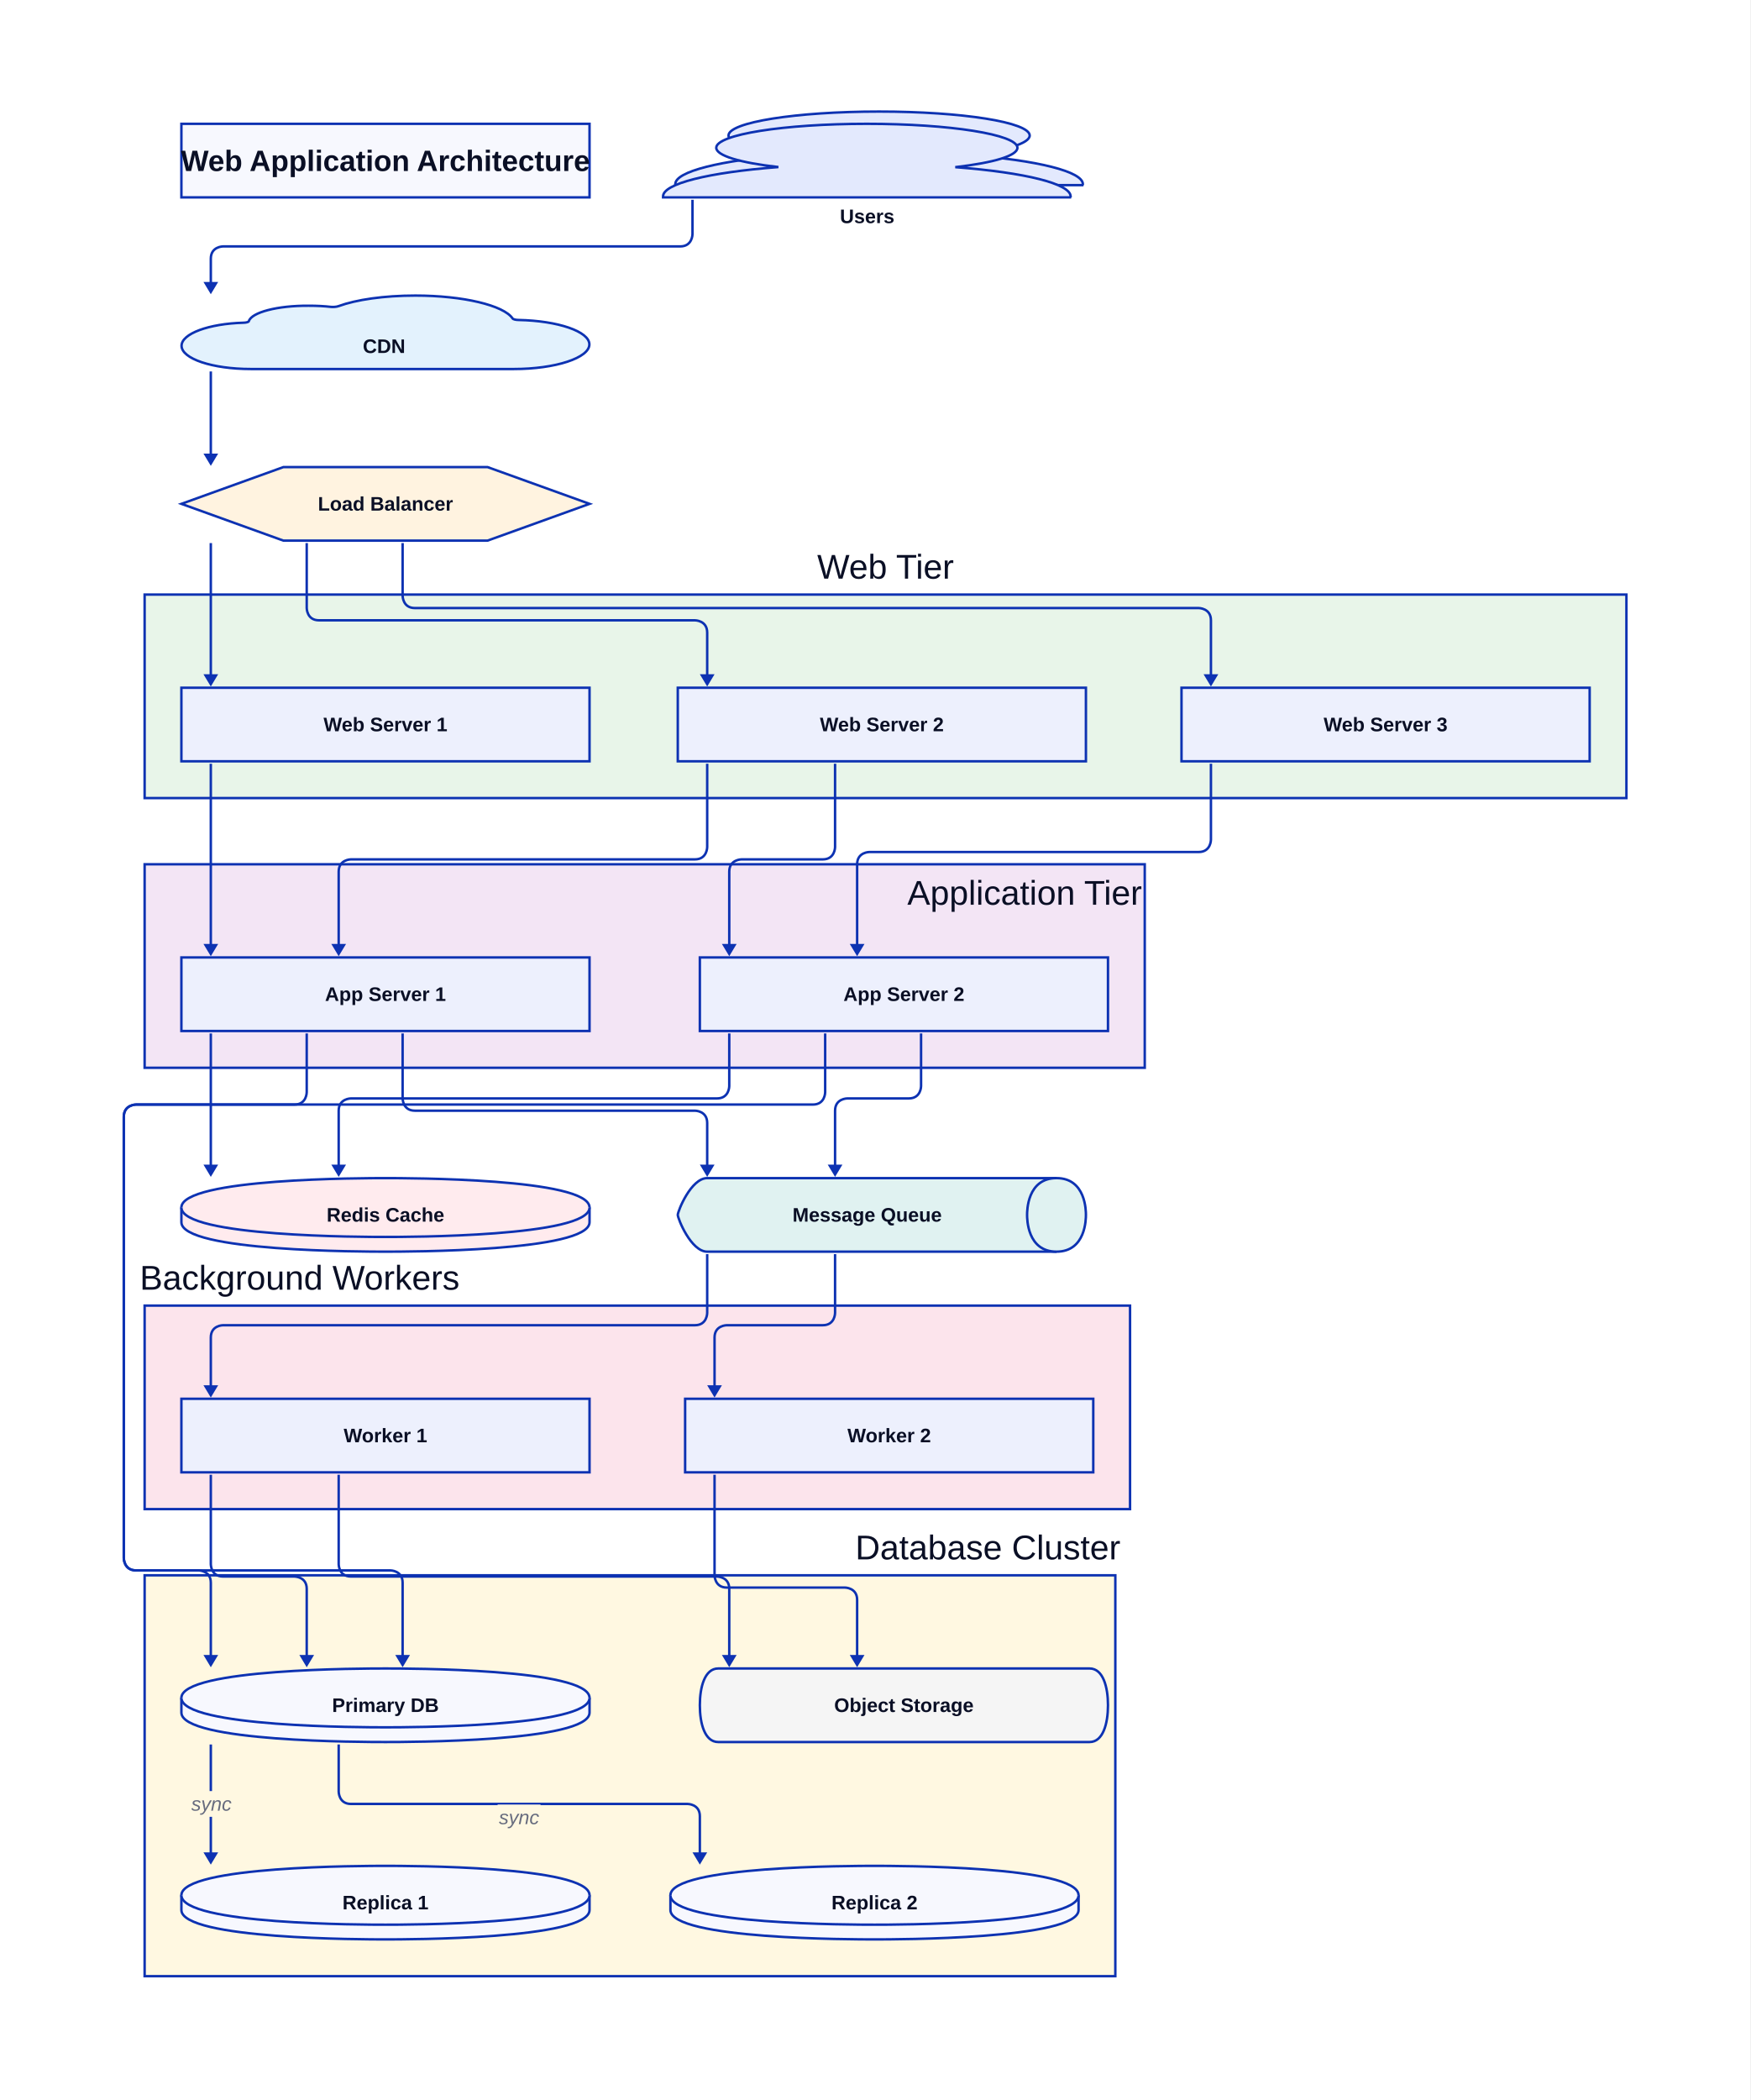
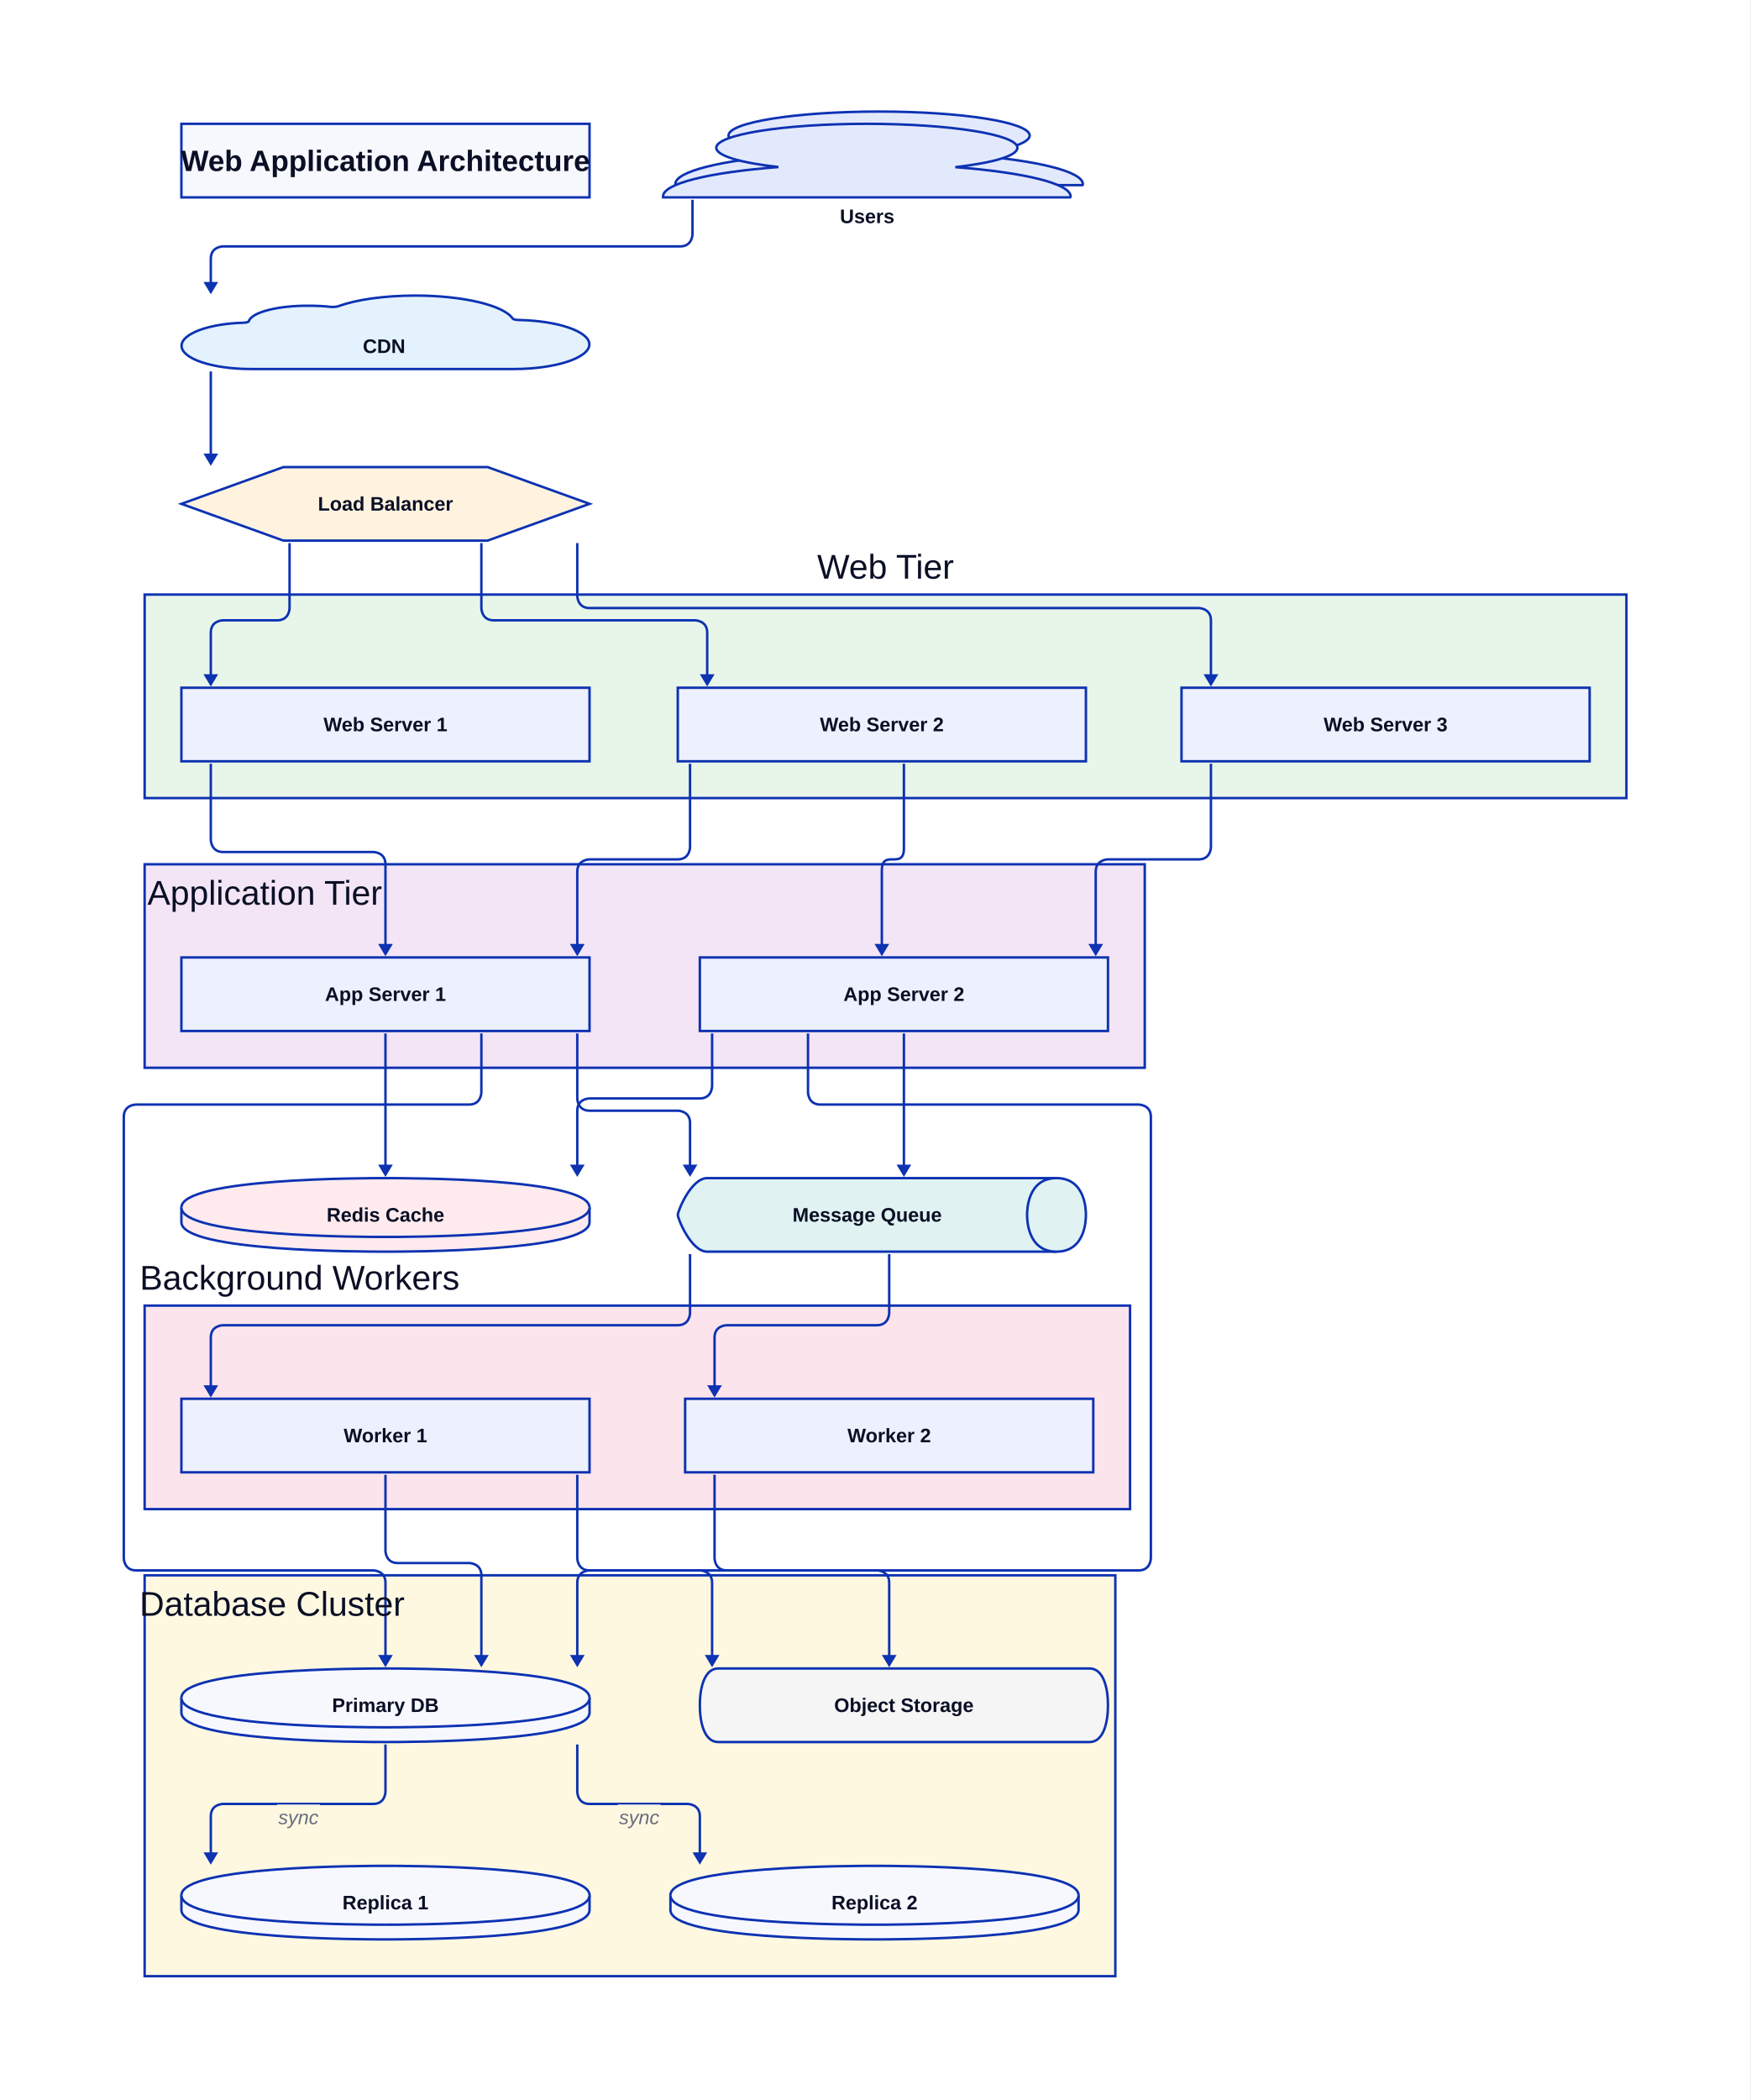
<svg xmlns="http://www.w3.org/2000/svg" width="1428" height="1713" viewBox="-148 -101 1428 1713" data-d2-version="0.2.0" class="d2-327844436 d2-svg">
  <defs>
    <mask id="edge-label-mask" maskUnits="userSpaceOnUse" x="-148" y="-101" width="1428" height="1713">
      <rect x="-148" y="-101" width="1428" height="1713" fill="white" />
-       <rect x="7" y="1360" width="35" height="21" fill="black" />
-       <rect x="258" y="1371" width="35" height="21" fill="black" />
+       <rect x="78" y="1371" width="35" height="21" fill="black" />
+       <rect x="356" y="1371" width="35" height="21" fill="black" />
    </mask>
    <marker id="mk-161592640" markerWidth="10" markerHeight="12" refX="7" refY="6" viewBox="0 0 10 12" orient="auto" markerUnits="userSpaceOnUse">
      <polygon points="0,0 10,6 0,12" fill="#0D32B2" stroke-width="2" />
    </marker>
  </defs>
  <rect x="-148" y="-101" width="1428" height="1713" rx="0" fill="#FFFFFF" stroke-width="0" />
  <g id="base-layer">
    <rect x="-30" y="384" width="1209" height="166" fill="#e8f5e9" stroke="#0D32B2" stroke-width="2" rx="0" ry="0" />
    <rect x="-30" y="604" width="816" height="166" fill="#f3e5f5" stroke="#0D32B2" stroke-width="2" rx="0" ry="0" />
    <rect x="-30" y="1184" width="792" height="327" fill="#fff8e1" stroke="#0D32B2" stroke-width="2" rx="0" ry="0" />
    <rect x="-30" y="964" width="804" height="166" fill="#fce4ec" stroke="#0D32B2" stroke-width="2" rx="0" ry="0" />
    <rect x="0" y="0" width="333" height="60" fill="#F7F8FE" stroke="#0D32B2" stroke-width="2" rx="0" ry="0" />
    <path d="M 736 50 H 403 v -0.853 c 0 -10.233 36.567 -19.457 94.098 -23.876 C 465.407 21.705 446.392 15.891 446.392 9.535 C 446.392 -1.24 501.486 -10 569.256 -10 c 67.77 0 122.864 8.76 122.864 19.535 c 0 6.357 -18.527 12.093 -50.706 15.814 c 57.531 4.419 94.098 13.643 94.098 23.876 v 0.775 Z" fill="#E3E9FD" stroke="#0D32B2" stroke-width="2" />
    <path d="M 726 60 H 393 v -0.853 c 0 -10.233 36.567 -19.457 94.098 -23.876 C 455.407 31.705 436.392 25.891 436.392 19.535 C 436.392 8.76 491.486 0 559.256 0 c 67.77 0 122.864 8.76 122.864 19.535 c 0 6.357 -18.527 12.093 -50.706 15.814 c 57.531 4.419 94.098 13.643 94.098 23.876 v 0.775 Z" fill="#E3E9FD" stroke="#0D32B2" stroke-width="2" />
    <path d="M 55.034 160.975 C 55.034 161.613 52.816 162.25 50.598 162.25 C 22.315 163.046 0.133 171.173 0.133 181.052 C 0.133 191.568 25.088 200.013 56.698 200.013 H 271.311 C 305.139 200.013 332.867 190.93 332.867 179.936 C 332.867 169.42 307.357 160.656 275.193 160.019 C 272.975 160.019 270.757 159.541 270.202 158.744 C 262.993 148.069 229.719 140.102 190.901 140.102 C 165.391 140.102 142.654 143.448 128.236 148.706 C 126.572 149.344 123.8 149.503 122.136 149.344 C 116.59 148.706 110.491 148.388 103.836 148.388 C 78.326 148.228 57.252 153.805 55.034 160.975 Z" fill="#e3f2fd" stroke="#0D32B2" stroke-width="2" />
    <path d="M 83.25 280 L 249.75 280 L 333 310 L 249.75 340 L 83.25 340 L 0 310 Z" fill="#fff3e0" stroke="#0D32B2" stroke-width="2" />
    <path d="M 0 884 C 0 860 149.85 860 166.5 860 C 183.15 860 333 860 333 884 L 333 896 C 333 920 183.15 920 166.5 920 C 149.85 920 0 920 0 896 L 0 884 Z" fill="#ffebee" stroke="#0D32B2" stroke-width="2" />
    <path d="M 0 884 C 0 908 149.85 908 166.5 908 C 183.15 908 333 908 333 884" fill="#ffebee" stroke="#0D32B2" stroke-width="2" />
    <path d="M 429 860 L 714 860 C 738 860 738 887 738 890 C 738 893 738 920 714 920 L 429 920 C 415.8 920 405 893 405 890 C 405 887 415.8 860 429 860 Z" fill="#e0f2f1" stroke="#0D32B2" stroke-width="2" />
    <path d="M 714 860 C 690 860 690 887 690 890 C 690 893 690 920 714 920" fill="#e0f2f1" stroke="#0D32B2" stroke-width="2" />
    <path d="M 438 1260 L 741 1260 C 751.95 1260 756 1275 756 1290 C 756 1305 751.95 1320 741 1320 L 438 1320 C 427.05 1320 423 1305 423 1290 C 423 1275 427.05 1260 438 1260 Z" fill="#f5f5f5" stroke="#0D32B2" stroke-width="2" />
    <rect x="0" y="460" width="333" height="60" fill="#EDF0FD" stroke="#0D32B2" stroke-width="2" rx="0" ry="0" />
    <rect x="405" y="460" width="333" height="60" fill="#EDF0FD" stroke="#0D32B2" stroke-width="2" rx="0" ry="0" />
    <rect x="816" y="460" width="333" height="60" fill="#EDF0FD" stroke="#0D32B2" stroke-width="2" rx="0" ry="0" />
    <rect x="0" y="680" width="333" height="60" fill="#EDF0FD" stroke="#0D32B2" stroke-width="2" rx="0" ry="0" />
    <rect x="423" y="680" width="333" height="60" fill="#EDF0FD" stroke="#0D32B2" stroke-width="2" rx="0" ry="0" />
    <path d="M 0 1284 C 0 1260 149.85 1260 166.5 1260 C 183.15 1260 333 1260 333 1284 L 333 1296 C 333 1320 183.15 1320 166.5 1320 C 149.85 1320 0 1320 0 1296 L 0 1284 Z" fill="#F7F8FE" stroke="#0D32B2" stroke-width="2" />
    <path d="M 0 1284 C 0 1308 149.85 1308 166.5 1308 C 183.15 1308 333 1308 333 1284" fill="#F7F8FE" stroke="#0D32B2" stroke-width="2" />
    <path d="M 0 1445 C 0 1421 149.85 1421 166.5 1421 C 183.15 1421 333 1421 333 1445 L 333 1457 C 333 1481 183.15 1481 166.5 1481 C 149.85 1481 0 1481 0 1457 L 0 1445 Z" fill="#F7F8FE" stroke="#0D32B2" stroke-width="2" />
    <path d="M 0 1445 C 0 1469 149.85 1469 166.5 1469 C 183.15 1469 333 1469 333 1445" fill="#F7F8FE" stroke="#0D32B2" stroke-width="2" />
    <path d="M 399 1445 C 399 1421 548.85 1421 565.5 1421 C 582.15 1421 732 1421 732 1445 L 732 1457 C 732 1481 582.15 1481 565.5 1481 C 548.85 1481 399 1481 399 1457 L 399 1445 Z" fill="#F7F8FE" stroke="#0D32B2" stroke-width="2" />
    <path d="M 399 1445 C 399 1469 548.85 1469 565.5 1469 C 582.15 1469 732 1469 732 1445" fill="#F7F8FE" stroke="#0D32B2" stroke-width="2" />
    <rect x="0" y="1040" width="333" height="60" fill="#EDF0FD" stroke="#0D32B2" stroke-width="2" rx="0" ry="0" />
    <rect x="411" y="1040" width="333" height="60" fill="#EDF0FD" stroke="#0D32B2" stroke-width="2" rx="0" ry="0" />
-     <path d="M 24 1322 L 24 1417" fill="none" stroke="#0D32B2" stroke-width="2" marker-end="url(#mk-161592640)" mask="url(#edge-label-mask)" />
-     <text x="24.5" y="1376" text-anchor="middle" dominant-baseline="alphabetic" font-family="Arial, sans-serif" font-size="16" style="fill: #676C7E; font-style: italic">sync</text>
-     <path d="M 128.333 1322 L 128.333 1360.5 S 128.333 1370.5 138.333 1370.5 L 413 1370.5 S 423 1370.5 423 1380.5 L 423 1417" fill="none" stroke="#0D32B2" stroke-width="2" marker-end="url(#mk-161592640)" mask="url(#edge-label-mask)" />
-     <text x="275.5" y="1387" text-anchor="middle" dominant-baseline="alphabetic" font-family="Arial, sans-serif" font-size="16" style="fill: #676C7E; font-style: italic">sync</text>
+     <path d="M 166.5 1322 L 166.5 1360.5 S 166.5 1370.5 156.5 1370.5 L 34 1370.5 S 24 1370.5 24 1380.5 L 24 1417" fill="none" stroke="#0D32B2" stroke-width="2" marker-end="url(#mk-161592640)" mask="url(#edge-label-mask)" />
+     <text x="95.5" y="1387" text-anchor="middle" dominant-baseline="alphabetic" font-family="Arial, sans-serif" font-size="16" style="fill: #676C7E; font-style: italic">sync</text>
+     <path d="M 323 1322 L 323 1360.5 S 323 1370.5 333 1370.5 L 413 1370.5 S 423 1370.5 423 1380.5 L 423 1417" fill="none" stroke="#0D32B2" stroke-width="2" marker-end="url(#mk-161592640)" mask="url(#edge-label-mask)" />
+     <text x="373.5" y="1387" text-anchor="middle" dominant-baseline="alphabetic" font-family="Arial, sans-serif" font-size="16" style="fill: #676C7E; font-style: italic">sync</text>
    <path d="M 417 62 L 417 90 S 417 100 407 100 L 34 100 S 24 100 24 110 L 24 136" fill="none" stroke="#0D32B2" stroke-width="2" marker-end="url(#mk-161592640)" mask="url(#edge-label-mask)" />
    <path d="M 24 202 L 24 276" fill="none" stroke="#0D32B2" stroke-width="2" marker-end="url(#mk-161592640)" mask="url(#edge-label-mask)" />
-     <path d="M 24 342 L 24 456" fill="none" stroke="#0D32B2" stroke-width="2" marker-end="url(#mk-161592640)" mask="url(#edge-label-mask)" />
-     <path d="M 102.25 342 L 102.25 395 S 102.25 405 112.25 405 L 419 405 S 429 405 429 415 L 429 456" fill="none" stroke="#0D32B2" stroke-width="2" marker-end="url(#mk-161592640)" mask="url(#edge-label-mask)" />
-     <path d="M 180.5 342 L 180.5 385 S 180.5 395 190.5 395 L 830 395 S 840 395 840 405 L 840 456" fill="none" stroke="#0D32B2" stroke-width="2" marker-end="url(#mk-161592640)" mask="url(#edge-label-mask)" />
-     <path d="M 24 522 L 24 676" fill="none" stroke="#0D32B2" stroke-width="2" marker-end="url(#mk-161592640)" mask="url(#edge-label-mask)" />
-     <path d="M 429 522 L 429 590 S 429 600 419 600 L 138.333 600 S 128.333 600 128.333 610 L 128.333 676" fill="none" stroke="#0D32B2" stroke-width="2" marker-end="url(#mk-161592640)" mask="url(#edge-label-mask)" />
-     <path d="M 533.333 522 L 533.333 590 S 533.333 600 523.333 600 L 457 600 S 447 600 447 610 L 447 676" fill="none" stroke="#0D32B2" stroke-width="2" marker-end="url(#mk-161592640)" mask="url(#edge-label-mask)" />
-     <path d="M 840 522 L 840 584 S 840 594 830 594 L 561.333 594 S 551.333 594 551.333 604 L 551.333 676" fill="none" stroke="#0D32B2" stroke-width="2" marker-end="url(#mk-161592640)" mask="url(#edge-label-mask)" />
-     <path d="M 24 742 L 24 856" fill="none" stroke="#0D32B2" stroke-width="2" marker-end="url(#mk-161592640)" mask="url(#edge-label-mask)" />
-     <path d="M 447 742 L 447 785 S 447 795 437 795 L 138.333 795 S 128.333 795 128.333 805 L 128.333 856" fill="none" stroke="#0D32B2" stroke-width="2" marker-end="url(#mk-161592640)" mask="url(#edge-label-mask)" />
-     <path d="M 102.25 742 L 102.25 790 S 102.25 800 92.25 800 L -37 800 S -47 800 -47 810 L -47 1170 S -47 1180 -37 1180 L 14 1180 S 24 1180 24 1190 L 24 1256" fill="none" stroke="#0D32B2" stroke-width="2" marker-end="url(#mk-161592640)" mask="url(#edge-label-mask)" />
-     <path d="M 525.25 742 L 525.25 790 S 525.25 800 515.25 800 L -37 800 S -47 800 -47 810 L -47 1170 S -47 1180 -37 1180 L 170.5 1180 S 180.5 1180 180.5 1190 L 180.5 1256" fill="none" stroke="#0D32B2" stroke-width="2" marker-end="url(#mk-161592640)" mask="url(#edge-label-mask)" />
-     <path d="M 180.5 742 L 180.5 795 S 180.5 805 190.5 805 L 419 805 S 429 805 429 815 L 429 856" fill="none" stroke="#0D32B2" stroke-width="2" marker-end="url(#mk-161592640)" mask="url(#edge-label-mask)" />
-     <path d="M 603.5 742 L 603.5 785 S 603.5 795 593.5 795 L 543.333 795 S 533.333 795 533.333 805 L 533.333 856" fill="none" stroke="#0D32B2" stroke-width="2" marker-end="url(#mk-161592640)" mask="url(#edge-label-mask)" />
-     <path d="M 429 922 L 429 970 S 429 980 419 980 L 34 980 S 24 980 24 990 L 24 1036" fill="none" stroke="#0D32B2" stroke-width="2" marker-end="url(#mk-161592640)" mask="url(#edge-label-mask)" />
-     <path d="M 533.333 922 L 533.333 970 S 533.333 980 523.333 980 L 445 980 S 435 980 435 990 L 435 1036" fill="none" stroke="#0D32B2" stroke-width="2" marker-end="url(#mk-161592640)" mask="url(#edge-label-mask)" />
-     <path d="M 128.333 1102 L 128.333 1175 S 128.333 1185 138.333 1185 L 437 1185 S 447 1185 447 1195 L 447 1256" fill="none" stroke="#0D32B2" stroke-width="2" marker-end="url(#mk-161592640)" mask="url(#edge-label-mask)" />
-     <path d="M 435 1102 L 435 1184 S 435 1194 445 1194 L 541.333 1194 S 551.333 1194 551.333 1204 L 551.333 1256" fill="none" stroke="#0D32B2" stroke-width="2" marker-end="url(#mk-161592640)" mask="url(#edge-label-mask)" />
-     <path d="M 24 1102 L 24 1175 S 24 1185 34 1185 L 92.25 1185 S 102.25 1185 102.25 1195 L 102.25 1256" fill="none" stroke="#0D32B2" stroke-width="2" marker-end="url(#mk-161592640)" mask="url(#edge-label-mask)" />
+     <path d="M 88.25 342 L 88.25 395 S 88.25 405 78.25 405 L 34 405 S 24 405 24 415 L 24 456" fill="none" stroke="#0D32B2" stroke-width="2" marker-end="url(#mk-161592640)" mask="url(#edge-label-mask)" />
+     <path d="M 244.75 342 L 244.75 395 S 244.75 405 254.75 405 L 419 405 S 429 405 429 415 L 429 456" fill="none" stroke="#0D32B2" stroke-width="2" marker-end="url(#mk-161592640)" mask="url(#edge-label-mask)" />
+     <path d="M 323 342 L 323 385 S 323 395 333 395 L 830 395 S 840 395 840 405 L 840 456" fill="none" stroke="#0D32B2" stroke-width="2" marker-end="url(#mk-161592640)" mask="url(#edge-label-mask)" />
+     <path d="M 24 522 L 24 584 S 24 594 34 594 L 156.5 594 S 166.5 594 166.5 604 L 166.5 676" fill="none" stroke="#0D32B2" stroke-width="2" marker-end="url(#mk-161592640)" mask="url(#edge-label-mask)" />
+     <path d="M 415 522 L 415 590 S 415 600 405 600 L 333 600 S 323 600 323 610 L 323 676" fill="none" stroke="#0D32B2" stroke-width="2" marker-end="url(#mk-161592640)" mask="url(#edge-label-mask)" />
+     <path d="M 589.5 522 L 589.5 591 C 589.5 609 571.5 591 571.5 609 L 571.5 676" fill="none" stroke="#0D32B2" stroke-width="2" marker-end="url(#mk-161592640)" mask="url(#edge-label-mask)" />
+     <path d="M 840 522 L 840 590 S 840 600 830 600 L 756 600 S 746 600 746 610 L 746 676" fill="none" stroke="#0D32B2" stroke-width="2" marker-end="url(#mk-161592640)" mask="url(#edge-label-mask)" />
+     <path d="M 166.5 742 L 166.5 856" fill="none" stroke="#0D32B2" stroke-width="2" marker-end="url(#mk-161592640)" mask="url(#edge-label-mask)" />
+     <path d="M 433 742 L 433 785 S 433 795 423 795 L 333 795 S 323 795 323 805 L 323 856" fill="none" stroke="#0D32B2" stroke-width="2" marker-end="url(#mk-161592640)" mask="url(#edge-label-mask)" />
+     <path d="M 244.75 742 L 244.75 790 S 244.75 800 234.75 800 L -37 800 S -47 800 -47 810 L -47 1170 S -47 1180 -37 1180 L 156.5 1180 S 166.5 1180 166.5 1190 L 166.5 1256" fill="none" stroke="#0D32B2" stroke-width="2" marker-end="url(#mk-161592640)" mask="url(#edge-label-mask)" />
+     <path d="M 511.25 742 L 511.25 790 S 511.25 800 521.25 800 L 781 800 S 791 800 791 810 L 791 1170 S 791 1180 781 1180 L 333 1180 S 323 1180 323 1190 L 323 1256" fill="none" stroke="#0D32B2" stroke-width="2" marker-end="url(#mk-161592640)" mask="url(#edge-label-mask)" />
+     <path d="M 323 742 L 323 795 S 323 805 333 805 L 405 805 S 415 805 415 815 L 415 856" fill="none" stroke="#0D32B2" stroke-width="2" marker-end="url(#mk-161592640)" mask="url(#edge-label-mask)" />
+     <path d="M 589.5 742 L 589.5 856" fill="none" stroke="#0D32B2" stroke-width="2" marker-end="url(#mk-161592640)" mask="url(#edge-label-mask)" />
+     <path d="M 415 922 L 415 970 S 415 980 405 980 L 34 980 S 24 980 24 990 L 24 1036" fill="none" stroke="#0D32B2" stroke-width="2" marker-end="url(#mk-161592640)" mask="url(#edge-label-mask)" />
+     <path d="M 577.5 922 L 577.5 970 S 577.5 980 567.5 980 L 445 980 S 435 980 435 990 L 435 1036" fill="none" stroke="#0D32B2" stroke-width="2" marker-end="url(#mk-161592640)" mask="url(#edge-label-mask)" />
+     <path d="M 323 1102 L 323 1170 S 323 1180 333 1180 L 423 1180 S 433 1180 433 1190 L 433 1256" fill="none" stroke="#0D32B2" stroke-width="2" marker-end="url(#mk-161592640)" mask="url(#edge-label-mask)" />
+     <path d="M 435 1102 L 435 1170 S 435 1180 445 1180 L 567.5 1180 S 577.5 1180 577.5 1190 L 577.5 1256" fill="none" stroke="#0D32B2" stroke-width="2" marker-end="url(#mk-161592640)" mask="url(#edge-label-mask)" />
+     <path d="M 166.5 1102 L 166.5 1164 S 166.5 1174 176.5 1174 L 234.75 1174 S 244.75 1174 244.75 1184 L 244.75 1256" fill="none" stroke="#0D32B2" stroke-width="2" marker-end="url(#mk-161592640)" mask="url(#edge-label-mask)" />
    <text x="574.5" y="371" text-anchor="middle" dominant-baseline="alphabetic" font-family="Arial, sans-serif" font-size="28" style="fill: #0A0F25">Web Tier</text>
-     <text x="688" y="637" text-anchor="middle" dominant-baseline="alphabetic" font-family="Arial, sans-serif" font-size="28" style="fill: #0A0F25">Application Tier</text>
-     <text x="658" y="1171" text-anchor="middle" dominant-baseline="alphabetic" font-family="Arial, sans-serif" font-size="28" style="fill: #0A0F25">Database Cluster</text>
+     <text x="68" y="637" text-anchor="middle" dominant-baseline="alphabetic" font-family="Arial, sans-serif" font-size="28" style="fill: #0A0F25">Application Tier</text>
+     <text x="74" y="1217" text-anchor="middle" dominant-baseline="alphabetic" font-family="Arial, sans-serif" font-size="28" style="fill: #0A0F25">Database Cluster</text>
    <text x="96.5" y="951" text-anchor="middle" dominant-baseline="alphabetic" font-family="Arial, sans-serif" font-size="28" style="fill: #0A0F25">Background Workers</text>
    <text x="166.5" y="38.5" text-anchor="middle" dominant-baseline="alphabetic" font-family="Arial, sans-serif" font-size="24" style="fill: #0A0F25; font-weight: 700">Web Application Architecture</text>
    <text x="559.5" y="81" text-anchor="middle" dominant-baseline="alphabetic" font-family="Arial, sans-serif" font-size="16" style="fill: #0A0F25; font-weight: 700">Users</text>
    <text x="165.363" y="186.94" text-anchor="middle" dominant-baseline="alphabetic" font-family="Arial, sans-serif" font-size="16" style="fill: #0A0F25; font-weight: 700">CDN</text>
    <text x="166.5" y="315.5" text-anchor="middle" dominant-baseline="alphabetic" font-family="Arial, sans-serif" font-size="16" style="fill: #0A0F25; font-weight: 700">Load Balancer</text>
    <text x="166.5" y="895.5" text-anchor="middle" dominant-baseline="alphabetic" font-family="Arial, sans-serif" font-size="16" style="fill: #0A0F25; font-weight: 700">Redis Cache</text>
    <text x="559.5" y="895.5" text-anchor="middle" dominant-baseline="alphabetic" font-family="Arial, sans-serif" font-size="16" style="fill: #0A0F25; font-weight: 700">Message Queue</text>
    <text x="589.5" y="1295.5" text-anchor="middle" dominant-baseline="alphabetic" font-family="Arial, sans-serif" font-size="16" style="fill: #0A0F25; font-weight: 700">Object Storage</text>
    <text x="166.5" y="495.5" text-anchor="middle" dominant-baseline="alphabetic" font-family="Arial, sans-serif" font-size="16" style="fill: #0A0F25; font-weight: 700">Web Server 1</text>
    <text x="571.5" y="495.5" text-anchor="middle" dominant-baseline="alphabetic" font-family="Arial, sans-serif" font-size="16" style="fill: #0A0F25; font-weight: 700">Web Server 2</text>
    <text x="982.5" y="495.5" text-anchor="middle" dominant-baseline="alphabetic" font-family="Arial, sans-serif" font-size="16" style="fill: #0A0F25; font-weight: 700">Web Server 3</text>
    <text x="166.5" y="715.5" text-anchor="middle" dominant-baseline="alphabetic" font-family="Arial, sans-serif" font-size="16" style="fill: #0A0F25; font-weight: 700">App Server 1</text>
    <text x="589.5" y="715.5" text-anchor="middle" dominant-baseline="alphabetic" font-family="Arial, sans-serif" font-size="16" style="fill: #0A0F25; font-weight: 700">App Server 2</text>
    <text x="166.5" y="1295.5" text-anchor="middle" dominant-baseline="alphabetic" font-family="Arial, sans-serif" font-size="16" style="fill: #0A0F25; font-weight: 700">Primary DB</text>
    <text x="166.5" y="1456.5" text-anchor="middle" dominant-baseline="alphabetic" font-family="Arial, sans-serif" font-size="16" style="fill: #0A0F25; font-weight: 700">Replica 1</text>
    <text x="565.5" y="1456.5" text-anchor="middle" dominant-baseline="alphabetic" font-family="Arial, sans-serif" font-size="16" style="fill: #0A0F25; font-weight: 700">Replica 2</text>
    <text x="166.5" y="1075.5" text-anchor="middle" dominant-baseline="alphabetic" font-family="Arial, sans-serif" font-size="16" style="fill: #0A0F25; font-weight: 700">Worker 1</text>
    <text x="577.5" y="1075.5" text-anchor="middle" dominant-baseline="alphabetic" font-family="Arial, sans-serif" font-size="16" style="fill: #0A0F25; font-weight: 700">Worker 2</text>
  </g>
</svg>
